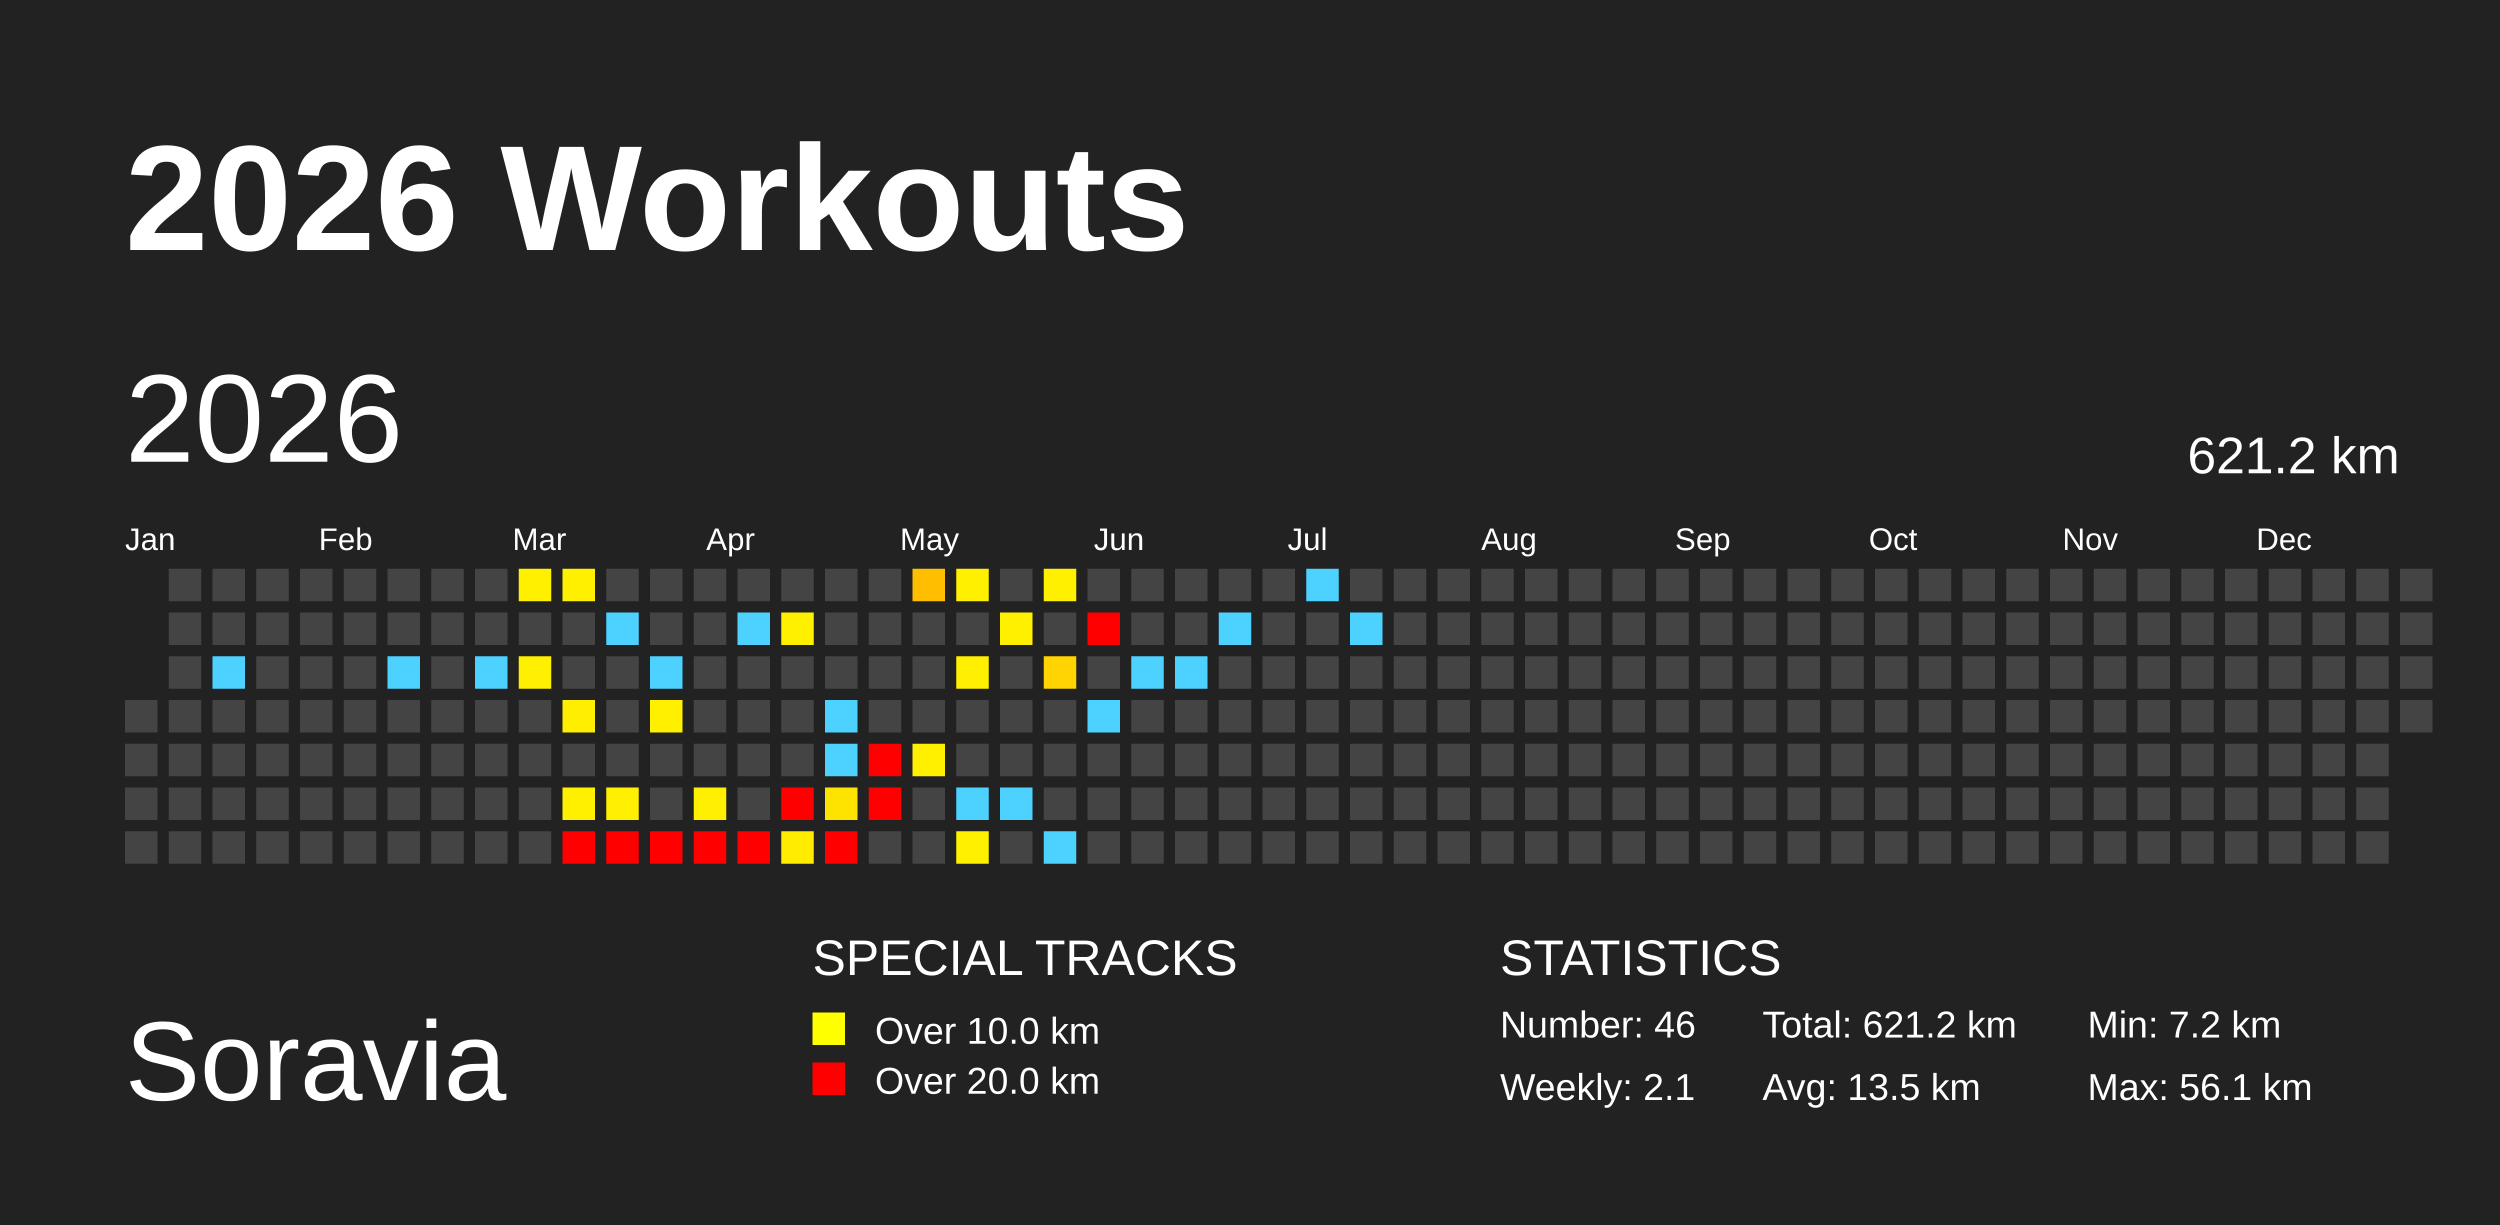
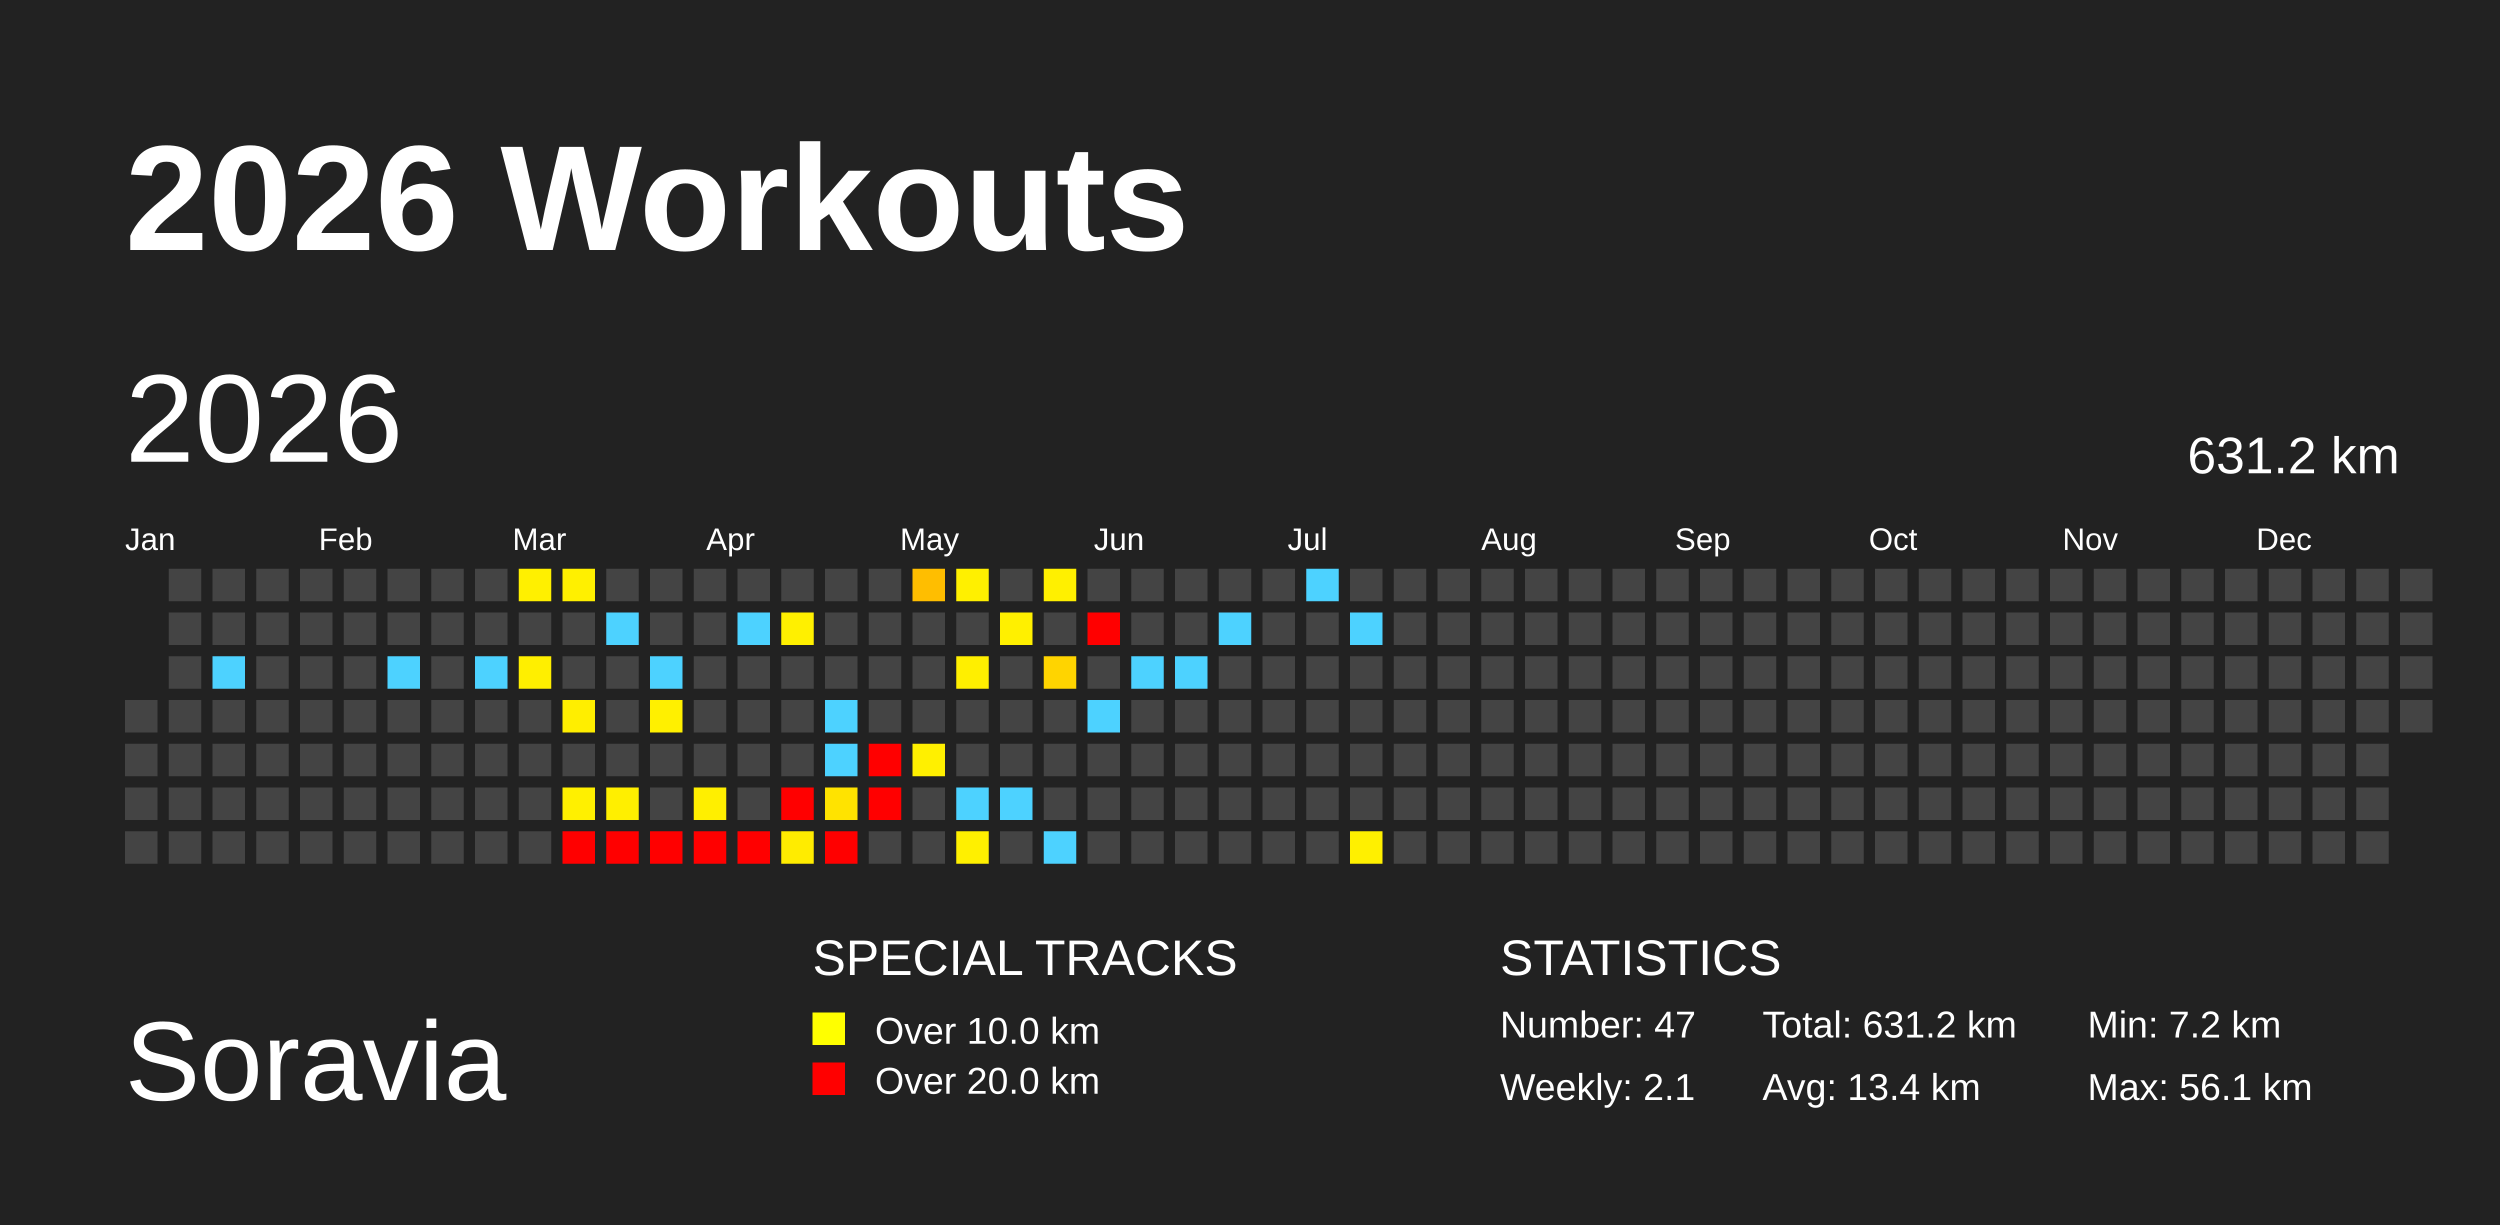
<svg xmlns="http://www.w3.org/2000/svg" baseProfile="full" height="98mm" version="1.1" viewBox="0,0,200,98" width="200mm">
  <defs />
  <rect fill="#222222" height="98" width="200" x="0" y="0" />
  <text fill="#FFFFFF" style="font-size:12px; font-family:Arial; font-weight:bold;" x="10" y="20">2026 Workouts</text>
  <text fill="#FFFFFF" style="font-size:9px; font-family:Arial" x="10" y="88">Soravia</text>
  <text fill="#FFFFFF" style="font-size:4px; font-family:Arial" x="65" y="78">SPECIAL TRACKS</text>
  <rect fill="yellow" height="2.6" width="2.6" x="65" y="81" />
  <text fill="#FFFFFF" style="font-size:3px; font-family:Arial" x="70" y="83.5">Over 10.0 km</text>
  <rect fill="red" height="2.6" width="2.6" x="65" y="85" />
  <text fill="#FFFFFF" style="font-size:3px; font-family:Arial" x="70" y="87.5">Over 20.0 km</text>
  <text fill="#FFFFFF" style="font-size:4px; font-family:Arial" x="120" y="78">STATISTICS</text>
-   <text fill="#FFFFFF" style="font-size:3px; font-family:Arial" x="120" y="83">Number: 46</text>
+   <text fill="#FFFFFF" style="font-size:3px; font-family:Arial" x="120" y="83">Number: 47</text>
  <text fill="#FFFFFF" style="font-size:3px; font-family:Arial" x="120" y="88">Weekly: 2.1</text>
-   <text fill="#FFFFFF" style="font-size:3px; font-family:Arial" x="141" y="83">Total: 621.2 km</text>
-   <text fill="#FFFFFF" style="font-size:3px; font-family:Arial" x="141" y="88">Avg: 13.5 km</text>
+   <text fill="#FFFFFF" style="font-size:3px; font-family:Arial" x="141" y="83">Total: 631.2 km</text>
+   <text fill="#FFFFFF" style="font-size:3px; font-family:Arial" x="141" y="88">Avg: 13.4 km</text>
  <text fill="#FFFFFF" style="font-size:3px; font-family:Arial" x="167" y="83">Min: 7.2 km</text>
  <text fill="#FFFFFF" style="font-size:3px; font-family:Arial" x="167" y="88">Max: 56.1 km</text>
  <text dominant-baseline="hanging" fill="#FFFFFF" style="font-size:10.0px; font-family:Arial;" x="10" y="30">2026</text>
-   <text dominant-baseline="hanging" fill="#FFFFFF" style="font-size:4.125px; font-family:Arial;" x="175" y="35">621.2 km</text>
+   <text dominant-baseline="hanging" fill="#FFFFFF" style="font-size:4.125px; font-family:Arial;" x="175" y="35">631.2 km</text>
  <text fill="#FFFFFF" style="font-size:2.5px; font-family:Arial" x="10.0" y="44">Jan</text>
  <text fill="#FFFFFF" style="font-size:2.5px; font-family:Arial" x="25.5" y="44">Feb</text>
  <text fill="#FFFFFF" style="font-size:2.5px; font-family:Arial" x="41.0" y="44">Mar</text>
  <text fill="#FFFFFF" style="font-size:2.5px; font-family:Arial" x="56.5" y="44">Apr</text>
  <text fill="#FFFFFF" style="font-size:2.5px; font-family:Arial" x="72.0" y="44">May</text>
  <text fill="#FFFFFF" style="font-size:2.5px; font-family:Arial" x="87.5" y="44">Jun</text>
  <text fill="#FFFFFF" style="font-size:2.5px; font-family:Arial" x="103.0" y="44">Jul</text>
  <text fill="#FFFFFF" style="font-size:2.5px; font-family:Arial" x="118.5" y="44">Aug</text>
  <text fill="#FFFFFF" style="font-size:2.5px; font-family:Arial" x="134.0" y="44">Sep</text>
  <text fill="#FFFFFF" style="font-size:2.5px; font-family:Arial" x="149.5" y="44">Oct</text>
  <text fill="#FFFFFF" style="font-size:2.5px; font-family:Arial" x="165.0" y="44">Nov</text>
  <text fill="#FFFFFF" style="font-size:2.5px; font-family:Arial" x="180.5" y="44">Dec</text>
  <rect fill="#444444" height="2.6" width="2.6" x="10.0" y="56.0" />
  <rect fill="#444444" height="2.6" width="2.6" x="10.0" y="59.5" />
  <rect fill="#444444" height="2.6" width="2.6" x="10.0" y="63.0" />
  <rect fill="#444444" height="2.6" width="2.6" x="10.0" y="66.5" />
  <rect fill="#444444" height="2.6" width="2.6" x="13.5" y="45.5" />
  <rect fill="#444444" height="2.6" width="2.6" x="13.5" y="49.0" />
  <rect fill="#444444" height="2.6" width="2.6" x="13.5" y="52.5" />
  <rect fill="#444444" height="2.6" width="2.6" x="13.5" y="56.0" />
  <rect fill="#444444" height="2.6" width="2.6" x="13.5" y="59.5" />
  <rect fill="#444444" height="2.6" width="2.6" x="13.5" y="63.0" />
  <rect fill="#444444" height="2.6" width="2.6" x="13.5" y="66.5" />
  <rect fill="#444444" height="2.6" width="2.6" x="17.0" y="45.5" />
  <rect fill="#444444" height="2.6" width="2.6" x="17.0" y="49.0" />
  <rect fill="#4dd2ff" height="2.6" width="2.6" x="17.0" y="52.5" />
  <rect fill="#444444" height="2.6" width="2.6" x="17.0" y="56.0" />
  <rect fill="#444444" height="2.6" width="2.6" x="17.0" y="59.5" />
  <rect fill="#444444" height="2.6" width="2.6" x="17.0" y="63.0" />
  <rect fill="#444444" height="2.6" width="2.6" x="17.0" y="66.5" />
  <rect fill="#444444" height="2.6" width="2.6" x="20.5" y="45.5" />
  <rect fill="#444444" height="2.6" width="2.6" x="20.5" y="49.0" />
  <rect fill="#444444" height="2.6" width="2.6" x="20.5" y="52.5" />
  <rect fill="#444444" height="2.6" width="2.6" x="20.5" y="56.0" />
  <rect fill="#444444" height="2.6" width="2.6" x="20.5" y="59.5" />
  <rect fill="#444444" height="2.6" width="2.6" x="20.5" y="63.0" />
  <rect fill="#444444" height="2.6" width="2.6" x="20.5" y="66.5" />
  <rect fill="#444444" height="2.6" width="2.6" x="24.0" y="45.5" />
  <rect fill="#444444" height="2.6" width="2.6" x="24.0" y="49.0" />
  <rect fill="#444444" height="2.6" width="2.6" x="24.0" y="52.5" />
  <rect fill="#444444" height="2.6" width="2.6" x="24.0" y="56.0" />
  <rect fill="#444444" height="2.6" width="2.6" x="24.0" y="59.5" />
  <rect fill="#444444" height="2.6" width="2.6" x="24.0" y="63.0" />
  <rect fill="#444444" height="2.6" width="2.6" x="24.0" y="66.5" />
  <rect fill="#444444" height="2.6" width="2.6" x="27.5" y="45.5" />
  <rect fill="#444444" height="2.6" width="2.6" x="27.5" y="49.0" />
  <rect fill="#444444" height="2.6" width="2.6" x="27.5" y="52.5" />
  <rect fill="#444444" height="2.6" width="2.6" x="27.5" y="56.0" />
  <rect fill="#444444" height="2.6" width="2.6" x="27.5" y="59.5" />
  <rect fill="#444444" height="2.6" width="2.6" x="27.5" y="63.0" />
  <rect fill="#444444" height="2.6" width="2.6" x="27.5" y="66.5" />
  <rect fill="#444444" height="2.6" width="2.6" x="31.0" y="45.5" />
  <rect fill="#444444" height="2.6" width="2.6" x="31.0" y="49.0" />
  <rect fill="#4dd2ff" height="2.6" width="2.6" x="31.0" y="52.5" />
  <rect fill="#444444" height="2.6" width="2.6" x="31.0" y="56.0" />
  <rect fill="#444444" height="2.6" width="2.6" x="31.0" y="59.5" />
  <rect fill="#444444" height="2.6" width="2.6" x="31.0" y="63.0" />
  <rect fill="#444444" height="2.6" width="2.6" x="31.0" y="66.5" />
  <rect fill="#444444" height="2.6" width="2.6" x="34.5" y="45.5" />
  <rect fill="#444444" height="2.6" width="2.6" x="34.5" y="49.0" />
  <rect fill="#444444" height="2.6" width="2.6" x="34.5" y="52.5" />
  <rect fill="#444444" height="2.6" width="2.6" x="34.5" y="56.0" />
  <rect fill="#444444" height="2.6" width="2.6" x="34.5" y="59.5" />
  <rect fill="#444444" height="2.6" width="2.6" x="34.5" y="63.0" />
  <rect fill="#444444" height="2.6" width="2.6" x="34.5" y="66.5" />
  <rect fill="#444444" height="2.6" width="2.6" x="38.0" y="45.5" />
  <rect fill="#444444" height="2.6" width="2.6" x="38.0" y="49.0" />
  <rect fill="#4dd2ff" height="2.6" width="2.6" x="38.0" y="52.5" />
  <rect fill="#444444" height="2.6" width="2.6" x="38.0" y="56.0" />
  <rect fill="#444444" height="2.6" width="2.6" x="38.0" y="59.5" />
  <rect fill="#444444" height="2.6" width="2.6" x="38.0" y="63.0" />
  <rect fill="#444444" height="2.6" width="2.6" x="38.0" y="66.5" />
  <rect fill="#fff000" height="2.6" width="2.6" x="41.5" y="45.5" />
  <rect fill="#444444" height="2.6" width="2.6" x="41.5" y="49.0" />
  <rect fill="#ffef00" height="2.6" width="2.6" x="41.5" y="52.5" />
  <rect fill="#444444" height="2.6" width="2.6" x="41.5" y="56.0" />
  <rect fill="#444444" height="2.6" width="2.6" x="41.5" y="59.5" />
  <rect fill="#444444" height="2.6" width="2.6" x="41.5" y="63.0" />
  <rect fill="#444444" height="2.6" width="2.6" x="41.5" y="66.5" />
  <rect fill="#fff000" height="2.6" width="2.6" x="45.0" y="45.5" />
  <rect fill="#444444" height="2.6" width="2.6" x="45.0" y="49.0" />
  <rect fill="#444444" height="2.6" width="2.6" x="45.0" y="52.5" />
  <rect fill="#ffee00" height="2.6" width="2.6" x="45.0" y="56.0" />
  <rect fill="#444444" height="2.6" width="2.6" x="45.0" y="59.5" />
  <rect fill="#fff000" height="2.6" width="2.6" x="45.0" y="63.0" />
  <rect fill="red" height="2.6" width="2.6" x="45.0" y="66.5" />
  <rect fill="#444444" height="2.6" width="2.6" x="48.5" y="45.5" />
  <rect fill="#4dd2ff" height="2.6" width="2.6" x="48.5" y="49.0" />
  <rect fill="#444444" height="2.6" width="2.6" x="48.5" y="52.5" />
  <rect fill="#444444" height="2.6" width="2.6" x="48.5" y="56.0" />
  <rect fill="#444444" height="2.6" width="2.6" x="48.5" y="59.5" />
  <rect fill="#ffef00" height="2.6" width="2.6" x="48.5" y="63.0" />
  <rect fill="red" height="2.6" width="2.6" x="48.5" y="66.5" />
  <rect fill="#444444" height="2.6" width="2.6" x="52.0" y="45.5" />
  <rect fill="#444444" height="2.6" width="2.6" x="52.0" y="49.0" />
  <rect fill="#4dd2ff" height="2.6" width="2.6" x="52.0" y="52.5" />
  <rect fill="#fff000" height="2.6" width="2.6" x="52.0" y="56.0" />
  <rect fill="#444444" height="2.6" width="2.6" x="52.0" y="59.5" />
  <rect fill="#444444" height="2.6" width="2.6" x="52.0" y="63.0" />
  <rect fill="red" height="2.6" width="2.6" x="52.0" y="66.5" />
  <rect fill="#444444" height="2.6" width="2.6" x="55.5" y="45.5" />
  <rect fill="#444444" height="2.6" width="2.6" x="55.5" y="49.0" />
  <rect fill="#444444" height="2.6" width="2.6" x="55.5" y="52.5" />
  <rect fill="#444444" height="2.6" width="2.6" x="55.5" y="56.0" />
  <rect fill="#444444" height="2.6" width="2.6" x="55.5" y="59.5" />
  <rect fill="#ffef00" height="2.6" width="2.6" x="55.5" y="63.0" />
  <rect fill="red" height="2.6" width="2.6" x="55.5" y="66.5" />
  <rect fill="#444444" height="2.6" width="2.6" x="59.0" y="45.5" />
  <rect fill="#4dd2ff" height="2.6" width="2.6" x="59.0" y="49.0" />
  <rect fill="#444444" height="2.6" width="2.6" x="59.0" y="52.5" />
  <rect fill="#444444" height="2.6" width="2.6" x="59.0" y="56.0" />
  <rect fill="#444444" height="2.6" width="2.6" x="59.0" y="59.5" />
  <rect fill="#444444" height="2.6" width="2.6" x="59.0" y="63.0" />
  <rect fill="red" height="2.6" width="2.6" x="59.0" y="66.5" />
  <rect fill="#444444" height="2.6" width="2.6" x="62.5" y="45.5" />
  <rect fill="#fff000" height="2.6" width="2.6" x="62.5" y="49.0" />
  <rect fill="#444444" height="2.6" width="2.6" x="62.5" y="52.5" />
  <rect fill="#444444" height="2.6" width="2.6" x="62.5" y="56.0" />
  <rect fill="#444444" height="2.6" width="2.6" x="62.5" y="59.5" />
  <rect fill="red" height="2.6" width="2.6" x="62.5" y="63.0" />
  <rect fill="#ffec00" height="2.6" width="2.6" x="62.5" y="66.5" />
  <rect fill="#444444" height="2.6" width="2.6" x="66.0" y="45.5" />
  <rect fill="#444444" height="2.6" width="2.6" x="66.0" y="49.0" />
  <rect fill="#444444" height="2.6" width="2.6" x="66.0" y="52.5" />
  <rect fill="#4dd2ff" height="2.6" width="2.6" x="66.0" y="56.0" />
  <rect fill="#4dd2ff" height="2.6" width="2.6" x="66.0" y="59.5" />
  <rect fill="#ffe300" height="2.6" width="2.6" x="66.0" y="63.0" />
  <rect fill="red" height="2.6" width="2.6" x="66.0" y="66.5" />
  <rect fill="#444444" height="2.6" width="2.6" x="69.5" y="45.5" />
  <rect fill="#444444" height="2.6" width="2.6" x="69.5" y="49.0" />
  <rect fill="#444444" height="2.6" width="2.6" x="69.5" y="52.5" />
  <rect fill="#444444" height="2.6" width="2.6" x="69.5" y="56.0" />
  <rect fill="red" height="2.6" width="2.6" x="69.5" y="59.5" />
  <rect fill="red" height="2.6" width="2.6" x="69.5" y="63.0" />
  <rect fill="#444444" height="2.6" width="2.6" x="69.5" y="66.5" />
  <rect fill="#ffbe00" height="2.6" width="2.6" x="73.0" y="45.5" />
  <rect fill="#444444" height="2.6" width="2.6" x="73.0" y="49.0" />
  <rect fill="#444444" height="2.6" width="2.6" x="73.0" y="52.5" />
  <rect fill="#444444" height="2.6" width="2.6" x="73.0" y="56.0" />
  <rect fill="#fff000" height="2.6" width="2.6" x="73.0" y="59.5" />
  <rect fill="#444444" height="2.6" width="2.6" x="73.0" y="63.0" />
  <rect fill="#444444" height="2.6" width="2.6" x="73.0" y="66.5" />
  <rect fill="#fff000" height="2.6" width="2.6" x="76.5" y="45.5" />
  <rect fill="#444444" height="2.6" width="2.6" x="76.5" y="49.0" />
  <rect fill="#ffef00" height="2.6" width="2.6" x="76.5" y="52.5" />
  <rect fill="#444444" height="2.6" width="2.6" x="76.5" y="56.0" />
  <rect fill="#444444" height="2.6" width="2.6" x="76.5" y="59.5" />
  <rect fill="#4dd2ff" height="2.6" width="2.6" x="76.5" y="63.0" />
  <rect fill="#fff000" height="2.6" width="2.6" x="76.5" y="66.5" />
  <rect fill="#444444" height="2.6" width="2.6" x="80.0" y="45.5" />
  <rect fill="#fff000" height="2.6" width="2.6" x="80.0" y="49.0" />
  <rect fill="#444444" height="2.6" width="2.6" x="80.0" y="52.5" />
  <rect fill="#444444" height="2.6" width="2.6" x="80.0" y="56.0" />
  <rect fill="#444444" height="2.6" width="2.6" x="80.0" y="59.5" />
  <rect fill="#4dd2ff" height="2.6" width="2.6" x="80.0" y="63.0" />
  <rect fill="#444444" height="2.6" width="2.6" x="80.0" y="66.5" />
  <rect fill="#fff000" height="2.6" width="2.6" x="83.5" y="45.5" />
  <rect fill="#444444" height="2.6" width="2.6" x="83.5" y="49.0" />
  <rect fill="#ffd400" height="2.6" width="2.6" x="83.5" y="52.5" />
  <rect fill="#444444" height="2.6" width="2.6" x="83.5" y="56.0" />
  <rect fill="#444444" height="2.6" width="2.6" x="83.5" y="59.5" />
  <rect fill="#444444" height="2.6" width="2.6" x="83.5" y="63.0" />
  <rect fill="#4dd2ff" height="2.6" width="2.6" x="83.5" y="66.5" />
  <rect fill="#444444" height="2.6" width="2.6" x="87.0" y="45.5" />
  <rect fill="red" height="2.6" width="2.6" x="87.0" y="49.0" />
  <rect fill="#444444" height="2.6" width="2.6" x="87.0" y="52.5" />
  <rect fill="#4dd2ff" height="2.6" width="2.6" x="87.0" y="56.0" />
  <rect fill="#444444" height="2.6" width="2.6" x="87.0" y="59.5" />
  <rect fill="#444444" height="2.6" width="2.6" x="87.0" y="63.0" />
  <rect fill="#444444" height="2.6" width="2.6" x="87.0" y="66.5" />
  <rect fill="#444444" height="2.6" width="2.6" x="90.5" y="45.5" />
  <rect fill="#444444" height="2.6" width="2.6" x="90.5" y="49.0" />
  <rect fill="#4dd2ff" height="2.6" width="2.6" x="90.5" y="52.5" />
  <rect fill="#444444" height="2.6" width="2.6" x="90.5" y="56.0" />
  <rect fill="#444444" height="2.6" width="2.6" x="90.5" y="59.5" />
  <rect fill="#444444" height="2.6" width="2.6" x="90.5" y="63.0" />
  <rect fill="#444444" height="2.6" width="2.6" x="90.5" y="66.5" />
  <rect fill="#444444" height="2.6" width="2.6" x="94.0" y="45.5" />
  <rect fill="#444444" height="2.6" width="2.6" x="94.0" y="49.0" />
  <rect fill="#4dd2ff" height="2.6" width="2.6" x="94.0" y="52.5" />
  <rect fill="#444444" height="2.6" width="2.6" x="94.0" y="56.0" />
  <rect fill="#444444" height="2.6" width="2.6" x="94.0" y="59.5" />
  <rect fill="#444444" height="2.6" width="2.6" x="94.0" y="63.0" />
  <rect fill="#444444" height="2.6" width="2.6" x="94.0" y="66.5" />
  <rect fill="#444444" height="2.6" width="2.6" x="97.5" y="45.5" />
  <rect fill="#4dd2ff" height="2.6" width="2.6" x="97.5" y="49.0" />
  <rect fill="#444444" height="2.6" width="2.6" x="97.5" y="52.5" />
  <rect fill="#444444" height="2.6" width="2.6" x="97.5" y="56.0" />
  <rect fill="#444444" height="2.6" width="2.6" x="97.5" y="59.5" />
  <rect fill="#444444" height="2.6" width="2.6" x="97.5" y="63.0" />
  <rect fill="#444444" height="2.6" width="2.6" x="97.5" y="66.5" />
  <rect fill="#444444" height="2.6" width="2.6" x="101.0" y="45.5" />
  <rect fill="#444444" height="2.6" width="2.6" x="101.0" y="49.0" />
  <rect fill="#444444" height="2.6" width="2.6" x="101.0" y="52.5" />
  <rect fill="#444444" height="2.6" width="2.6" x="101.0" y="56.0" />
  <rect fill="#444444" height="2.6" width="2.6" x="101.0" y="59.5" />
  <rect fill="#444444" height="2.6" width="2.6" x="101.0" y="63.0" />
  <rect fill="#444444" height="2.6" width="2.6" x="101.0" y="66.5" />
  <rect fill="#4dd2ff" height="2.6" width="2.6" x="104.5" y="45.5" />
  <rect fill="#444444" height="2.6" width="2.6" x="104.5" y="49.0" />
  <rect fill="#444444" height="2.6" width="2.6" x="104.5" y="52.5" />
  <rect fill="#444444" height="2.6" width="2.6" x="104.5" y="56.0" />
  <rect fill="#444444" height="2.6" width="2.6" x="104.5" y="59.5" />
  <rect fill="#444444" height="2.6" width="2.6" x="104.5" y="63.0" />
  <rect fill="#444444" height="2.6" width="2.6" x="104.5" y="66.5" />
  <rect fill="#444444" height="2.6" width="2.6" x="108.0" y="45.5" />
  <rect fill="#4dd2ff" height="2.6" width="2.6" x="108.0" y="49.0" />
  <rect fill="#444444" height="2.6" width="2.6" x="108.0" y="52.5" />
  <rect fill="#444444" height="2.6" width="2.6" x="108.0" y="56.0" />
  <rect fill="#444444" height="2.6" width="2.6" x="108.0" y="59.5" />
  <rect fill="#444444" height="2.6" width="2.6" x="108.0" y="63.0" />
-   <rect fill="#444444" height="2.6" width="2.6" x="108.0" y="66.5" />
+   <rect fill="#fff000" height="2.6" width="2.6" x="108.0" y="66.5" />
  <rect fill="#444444" height="2.6" width="2.6" x="111.5" y="45.5" />
  <rect fill="#444444" height="2.6" width="2.6" x="111.5" y="49.0" />
  <rect fill="#444444" height="2.6" width="2.6" x="111.5" y="52.5" />
  <rect fill="#444444" height="2.6" width="2.6" x="111.5" y="56.0" />
  <rect fill="#444444" height="2.6" width="2.6" x="111.5" y="59.5" />
  <rect fill="#444444" height="2.6" width="2.6" x="111.5" y="63.0" />
  <rect fill="#444444" height="2.6" width="2.6" x="111.5" y="66.5" />
  <rect fill="#444444" height="2.6" width="2.6" x="115.0" y="45.5" />
  <rect fill="#444444" height="2.6" width="2.6" x="115.0" y="49.0" />
  <rect fill="#444444" height="2.6" width="2.6" x="115.0" y="52.5" />
  <rect fill="#444444" height="2.6" width="2.6" x="115.0" y="56.0" />
  <rect fill="#444444" height="2.6" width="2.6" x="115.0" y="59.5" />
  <rect fill="#444444" height="2.6" width="2.6" x="115.0" y="63.0" />
  <rect fill="#444444" height="2.6" width="2.6" x="115.0" y="66.5" />
  <rect fill="#444444" height="2.6" width="2.6" x="118.5" y="45.5" />
  <rect fill="#444444" height="2.6" width="2.6" x="118.5" y="49.0" />
  <rect fill="#444444" height="2.6" width="2.6" x="118.5" y="52.5" />
  <rect fill="#444444" height="2.6" width="2.6" x="118.5" y="56.0" />
  <rect fill="#444444" height="2.6" width="2.6" x="118.5" y="59.5" />
  <rect fill="#444444" height="2.6" width="2.6" x="118.5" y="63.0" />
  <rect fill="#444444" height="2.6" width="2.6" x="118.5" y="66.5" />
  <rect fill="#444444" height="2.6" width="2.6" x="122.0" y="45.5" />
  <rect fill="#444444" height="2.6" width="2.6" x="122.0" y="49.0" />
  <rect fill="#444444" height="2.6" width="2.6" x="122.0" y="52.5" />
  <rect fill="#444444" height="2.6" width="2.6" x="122.0" y="56.0" />
  <rect fill="#444444" height="2.6" width="2.6" x="122.0" y="59.5" />
  <rect fill="#444444" height="2.6" width="2.6" x="122.0" y="63.0" />
  <rect fill="#444444" height="2.6" width="2.6" x="122.0" y="66.5" />
  <rect fill="#444444" height="2.6" width="2.6" x="125.5" y="45.5" />
  <rect fill="#444444" height="2.6" width="2.6" x="125.5" y="49.0" />
  <rect fill="#444444" height="2.6" width="2.6" x="125.5" y="52.5" />
  <rect fill="#444444" height="2.6" width="2.6" x="125.5" y="56.0" />
  <rect fill="#444444" height="2.6" width="2.6" x="125.5" y="59.5" />
  <rect fill="#444444" height="2.6" width="2.6" x="125.5" y="63.0" />
  <rect fill="#444444" height="2.6" width="2.6" x="125.5" y="66.5" />
  <rect fill="#444444" height="2.6" width="2.6" x="129.0" y="45.5" />
  <rect fill="#444444" height="2.6" width="2.6" x="129.0" y="49.0" />
  <rect fill="#444444" height="2.6" width="2.6" x="129.0" y="52.5" />
  <rect fill="#444444" height="2.6" width="2.6" x="129.0" y="56.0" />
  <rect fill="#444444" height="2.6" width="2.6" x="129.0" y="59.5" />
  <rect fill="#444444" height="2.6" width="2.6" x="129.0" y="63.0" />
  <rect fill="#444444" height="2.6" width="2.6" x="129.0" y="66.5" />
  <rect fill="#444444" height="2.6" width="2.6" x="132.5" y="45.5" />
  <rect fill="#444444" height="2.6" width="2.6" x="132.5" y="49.0" />
  <rect fill="#444444" height="2.6" width="2.6" x="132.5" y="52.5" />
  <rect fill="#444444" height="2.6" width="2.6" x="132.5" y="56.0" />
  <rect fill="#444444" height="2.6" width="2.6" x="132.5" y="59.5" />
  <rect fill="#444444" height="2.6" width="2.6" x="132.5" y="63.0" />
  <rect fill="#444444" height="2.6" width="2.6" x="132.5" y="66.5" />
  <rect fill="#444444" height="2.6" width="2.6" x="136.0" y="45.5" />
  <rect fill="#444444" height="2.6" width="2.6" x="136.0" y="49.0" />
  <rect fill="#444444" height="2.6" width="2.6" x="136.0" y="52.5" />
  <rect fill="#444444" height="2.6" width="2.6" x="136.0" y="56.0" />
  <rect fill="#444444" height="2.6" width="2.6" x="136.0" y="59.5" />
  <rect fill="#444444" height="2.6" width="2.6" x="136.0" y="63.0" />
  <rect fill="#444444" height="2.6" width="2.6" x="136.0" y="66.5" />
  <rect fill="#444444" height="2.6" width="2.6" x="139.5" y="45.5" />
  <rect fill="#444444" height="2.6" width="2.6" x="139.5" y="49.0" />
  <rect fill="#444444" height="2.6" width="2.6" x="139.5" y="52.5" />
  <rect fill="#444444" height="2.6" width="2.6" x="139.5" y="56.0" />
  <rect fill="#444444" height="2.6" width="2.6" x="139.5" y="59.5" />
  <rect fill="#444444" height="2.6" width="2.6" x="139.5" y="63.0" />
  <rect fill="#444444" height="2.6" width="2.6" x="139.5" y="66.5" />
  <rect fill="#444444" height="2.6" width="2.6" x="143.0" y="45.5" />
  <rect fill="#444444" height="2.6" width="2.6" x="143.0" y="49.0" />
  <rect fill="#444444" height="2.6" width="2.6" x="143.0" y="52.5" />
  <rect fill="#444444" height="2.6" width="2.6" x="143.0" y="56.0" />
  <rect fill="#444444" height="2.6" width="2.6" x="143.0" y="59.5" />
  <rect fill="#444444" height="2.6" width="2.6" x="143.0" y="63.0" />
  <rect fill="#444444" height="2.6" width="2.6" x="143.0" y="66.5" />
  <rect fill="#444444" height="2.6" width="2.6" x="146.5" y="45.5" />
  <rect fill="#444444" height="2.6" width="2.6" x="146.5" y="49.0" />
  <rect fill="#444444" height="2.6" width="2.6" x="146.5" y="52.5" />
  <rect fill="#444444" height="2.6" width="2.6" x="146.5" y="56.0" />
  <rect fill="#444444" height="2.6" width="2.6" x="146.5" y="59.5" />
  <rect fill="#444444" height="2.6" width="2.6" x="146.5" y="63.0" />
  <rect fill="#444444" height="2.6" width="2.6" x="146.5" y="66.5" />
  <rect fill="#444444" height="2.6" width="2.6" x="150.0" y="45.5" />
  <rect fill="#444444" height="2.6" width="2.6" x="150.0" y="49.0" />
  <rect fill="#444444" height="2.6" width="2.6" x="150.0" y="52.5" />
  <rect fill="#444444" height="2.6" width="2.6" x="150.0" y="56.0" />
  <rect fill="#444444" height="2.6" width="2.6" x="150.0" y="59.5" />
  <rect fill="#444444" height="2.6" width="2.6" x="150.0" y="63.0" />
  <rect fill="#444444" height="2.6" width="2.6" x="150.0" y="66.5" />
  <rect fill="#444444" height="2.6" width="2.6" x="153.5" y="45.5" />
  <rect fill="#444444" height="2.6" width="2.6" x="153.5" y="49.0" />
  <rect fill="#444444" height="2.6" width="2.6" x="153.5" y="52.5" />
  <rect fill="#444444" height="2.6" width="2.6" x="153.5" y="56.0" />
  <rect fill="#444444" height="2.6" width="2.6" x="153.5" y="59.5" />
  <rect fill="#444444" height="2.6" width="2.6" x="153.5" y="63.0" />
  <rect fill="#444444" height="2.6" width="2.6" x="153.5" y="66.5" />
  <rect fill="#444444" height="2.6" width="2.6" x="157.0" y="45.5" />
  <rect fill="#444444" height="2.6" width="2.6" x="157.0" y="49.0" />
  <rect fill="#444444" height="2.6" width="2.6" x="157.0" y="52.5" />
  <rect fill="#444444" height="2.6" width="2.6" x="157.0" y="56.0" />
  <rect fill="#444444" height="2.6" width="2.6" x="157.0" y="59.5" />
  <rect fill="#444444" height="2.6" width="2.6" x="157.0" y="63.0" />
  <rect fill="#444444" height="2.6" width="2.6" x="157.0" y="66.5" />
  <rect fill="#444444" height="2.6" width="2.6" x="160.5" y="45.5" />
  <rect fill="#444444" height="2.6" width="2.6" x="160.5" y="49.0" />
  <rect fill="#444444" height="2.6" width="2.6" x="160.5" y="52.5" />
  <rect fill="#444444" height="2.6" width="2.6" x="160.5" y="56.0" />
  <rect fill="#444444" height="2.6" width="2.6" x="160.5" y="59.5" />
  <rect fill="#444444" height="2.6" width="2.6" x="160.5" y="63.0" />
  <rect fill="#444444" height="2.6" width="2.6" x="160.5" y="66.5" />
  <rect fill="#444444" height="2.6" width="2.6" x="164.0" y="45.5" />
  <rect fill="#444444" height="2.6" width="2.6" x="164.0" y="49.0" />
  <rect fill="#444444" height="2.6" width="2.6" x="164.0" y="52.5" />
  <rect fill="#444444" height="2.6" width="2.6" x="164.0" y="56.0" />
  <rect fill="#444444" height="2.6" width="2.6" x="164.0" y="59.5" />
  <rect fill="#444444" height="2.6" width="2.6" x="164.0" y="63.0" />
  <rect fill="#444444" height="2.6" width="2.6" x="164.0" y="66.5" />
  <rect fill="#444444" height="2.6" width="2.6" x="167.5" y="45.5" />
  <rect fill="#444444" height="2.6" width="2.6" x="167.5" y="49.0" />
  <rect fill="#444444" height="2.6" width="2.6" x="167.5" y="52.5" />
  <rect fill="#444444" height="2.6" width="2.6" x="167.5" y="56.0" />
  <rect fill="#444444" height="2.6" width="2.6" x="167.5" y="59.5" />
  <rect fill="#444444" height="2.6" width="2.6" x="167.5" y="63.0" />
  <rect fill="#444444" height="2.6" width="2.6" x="167.5" y="66.5" />
  <rect fill="#444444" height="2.6" width="2.6" x="171.0" y="45.5" />
  <rect fill="#444444" height="2.6" width="2.6" x="171.0" y="49.0" />
  <rect fill="#444444" height="2.6" width="2.6" x="171.0" y="52.5" />
  <rect fill="#444444" height="2.6" width="2.6" x="171.0" y="56.0" />
  <rect fill="#444444" height="2.6" width="2.6" x="171.0" y="59.5" />
  <rect fill="#444444" height="2.6" width="2.6" x="171.0" y="63.0" />
  <rect fill="#444444" height="2.6" width="2.6" x="171.0" y="66.5" />
  <rect fill="#444444" height="2.6" width="2.6" x="174.5" y="45.5" />
  <rect fill="#444444" height="2.6" width="2.6" x="174.5" y="49.0" />
  <rect fill="#444444" height="2.6" width="2.6" x="174.5" y="52.5" />
  <rect fill="#444444" height="2.6" width="2.6" x="174.5" y="56.0" />
  <rect fill="#444444" height="2.6" width="2.6" x="174.5" y="59.5" />
  <rect fill="#444444" height="2.6" width="2.6" x="174.5" y="63.0" />
  <rect fill="#444444" height="2.6" width="2.6" x="174.5" y="66.5" />
  <rect fill="#444444" height="2.6" width="2.6" x="178.0" y="45.5" />
  <rect fill="#444444" height="2.6" width="2.6" x="178.0" y="49.0" />
  <rect fill="#444444" height="2.6" width="2.6" x="178.0" y="52.5" />
  <rect fill="#444444" height="2.6" width="2.6" x="178.0" y="56.0" />
  <rect fill="#444444" height="2.6" width="2.6" x="178.0" y="59.5" />
  <rect fill="#444444" height="2.6" width="2.6" x="178.0" y="63.0" />
  <rect fill="#444444" height="2.6" width="2.6" x="178.0" y="66.5" />
  <rect fill="#444444" height="2.6" width="2.6" x="181.5" y="45.5" />
  <rect fill="#444444" height="2.6" width="2.6" x="181.5" y="49.0" />
  <rect fill="#444444" height="2.6" width="2.6" x="181.5" y="52.5" />
  <rect fill="#444444" height="2.6" width="2.6" x="181.5" y="56.0" />
  <rect fill="#444444" height="2.6" width="2.6" x="181.5" y="59.5" />
  <rect fill="#444444" height="2.6" width="2.6" x="181.5" y="63.0" />
  <rect fill="#444444" height="2.6" width="2.6" x="181.5" y="66.5" />
  <rect fill="#444444" height="2.6" width="2.6" x="185.0" y="45.5" />
  <rect fill="#444444" height="2.6" width="2.6" x="185.0" y="49.0" />
  <rect fill="#444444" height="2.6" width="2.6" x="185.0" y="52.5" />
  <rect fill="#444444" height="2.6" width="2.6" x="185.0" y="56.0" />
  <rect fill="#444444" height="2.6" width="2.6" x="185.0" y="59.5" />
  <rect fill="#444444" height="2.6" width="2.6" x="185.0" y="63.0" />
  <rect fill="#444444" height="2.6" width="2.6" x="185.0" y="66.5" />
  <rect fill="#444444" height="2.6" width="2.6" x="188.5" y="45.5" />
  <rect fill="#444444" height="2.6" width="2.6" x="188.5" y="49.0" />
  <rect fill="#444444" height="2.6" width="2.6" x="188.5" y="52.5" />
  <rect fill="#444444" height="2.6" width="2.6" x="188.5" y="56.0" />
  <rect fill="#444444" height="2.6" width="2.6" x="188.5" y="59.5" />
  <rect fill="#444444" height="2.6" width="2.6" x="188.5" y="63.0" />
  <rect fill="#444444" height="2.6" width="2.6" x="188.5" y="66.5" />
  <rect fill="#444444" height="2.6" width="2.6" x="192.0" y="45.5" />
  <rect fill="#444444" height="2.6" width="2.6" x="192.0" y="49.0" />
  <rect fill="#444444" height="2.6" width="2.6" x="192.0" y="52.5" />
  <rect fill="#444444" height="2.6" width="2.6" x="192.0" y="56.0" />
</svg>
